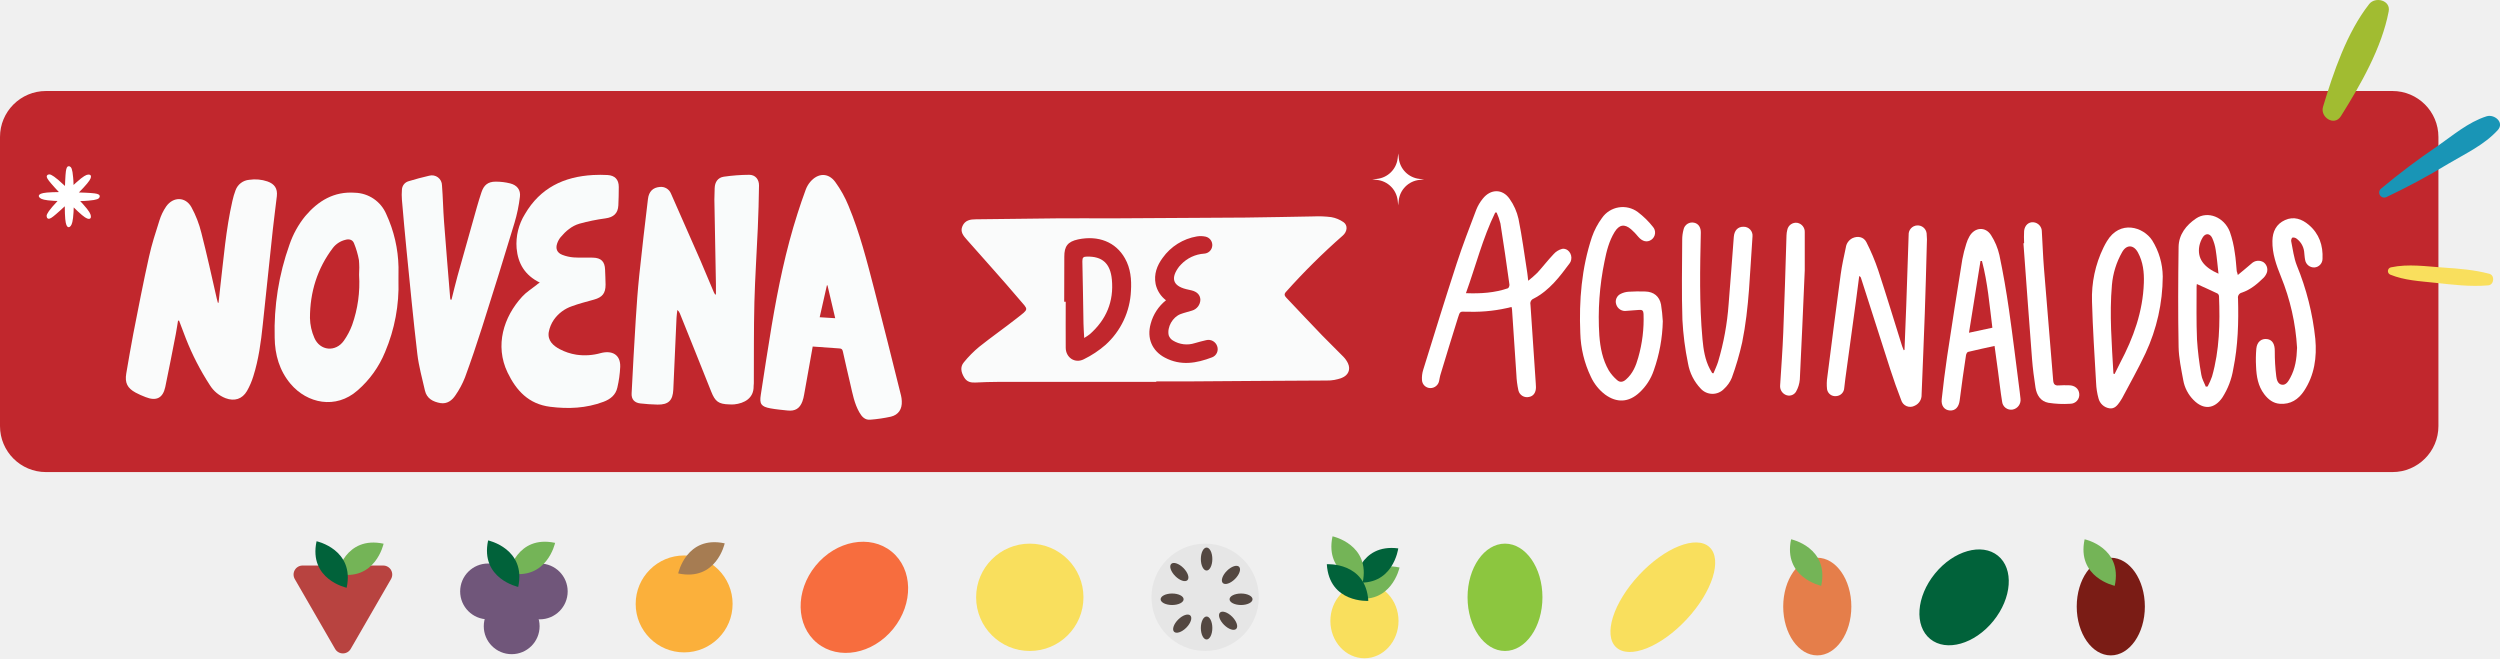
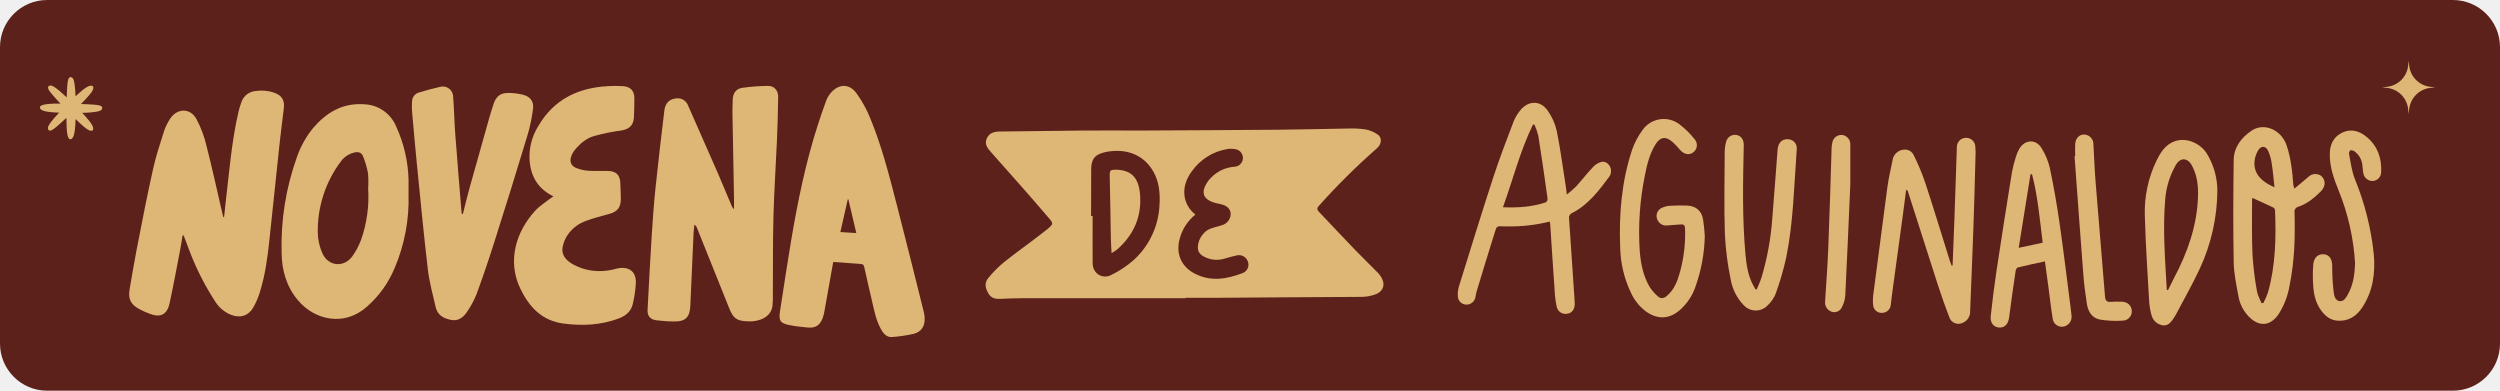
- <svg xmlns="http://www.w3.org/2000/svg" viewBox="0 0 1109.57 292.15">
+ <svg xmlns="http://www.w3.org/2000/svg" viewBox="0 0 1082.24 169.13">
  <defs>
-     <style>.cls-1{fill:#c1272d;}.cls-2{fill:#f9fbfb;}.cls-3{fill:#fafbfb;}.cls-4{fill:#fafcfc;}.cls-5,.cls-6{fill:#fff;}.cls-6{fill-rule:evenodd;}.cls-7{fill:#f9df5d;}.cls-8{fill:#01623a;}.cls-9{fill:#f76d3e;}.cls-10{fill:#b84340;}.cls-11{fill:#74b457;}.cls-12{fill:#70567a;}.cls-13{fill:#e57e4a;}.cls-14{fill:#7a1c15;}.cls-15{fill:#fbb03b;}.cls-16{fill:#a67c52;}.cls-17{fill:#e6e6e6;}.cls-18{fill:#534741;}.cls-19{fill:#8cc63f;}.cls-20{fill:#1995b6;}.cls-21{fill:#a1bc31;}</style>
+     <style>.cls-1{fill:#5d211b;}.cls-2,.cls-3{fill:#deb675;}.cls-3{fill-rule:evenodd;}</style>
  </defs>
  <g id="Capa_2" data-name="Capa 2">
    <g id="Capa_1-2" data-name="Capa 1">
-       <rect class="cls-1" y="40.39" width="1082.24" height="169.13" rx="20.41" />
-       <path class="cls-2" d="M317.75,130.65c0-1.48,0-3,0-4.44q-.35-18.83-.69-37.64c0-1.69.07-3.37.13-5.06.09-2.72,1.42-4.71,4.09-5.09a81.84,81.84,0,0,1,11.27-.84c2.64,0,4.35,2,4.32,4.75-.07,6.34-.27,12.67-.54,19-.47,11-1.23,21.92-1.51,32.89-.3,12-.18,23.94-.25,35.92,0,.4-.1.81-.09,1.21.13,5.37-4.1,7.67-8.64,8.13a17,17,0,0,1-2.26,0c-4.69-.13-6.19-1.31-7.91-5.64-4.61-11.62-9.29-23.2-13.95-34.79a3.33,3.33,0,0,0-1.09-1.46c-.13,1.16-.31,2.32-.37,3.48-.49,10.62-.94,21.24-1.43,31.86-.22,4.83-2.19,6.72-7,6.64-2.55-.05-5.11-.23-7.65-.52s-4-1.78-3.85-4.46c.56-11,1.15-21.92,1.84-32.88.41-6.61.89-13.22,1.58-19.8,1.17-11.2,2.49-22.39,3.83-33.58.4-3.37,2.24-5.1,5.22-5.35a4.76,4.76,0,0,1,5,2.94q6.59,14.89,13.12,29.81c2,4.64,3.94,9.32,5.91,14a10.26,10.26,0,0,0,.56,1Z" />
-       <path class="cls-3" d="M97,134.38c.24-2.23.46-4.46.72-6.68,1.52-12.86,2.53-25.79,5.41-38.46a33.63,33.63,0,0,1,1.43-4.84,7.07,7.07,0,0,1,6.08-4.6,17.05,17.05,0,0,1,8.07.73c3.14,1.11,4.54,3.13,4.16,6.54-.56,4.91-1.24,9.8-1.77,14.71q-2.28,21.14-4.47,42.28c-.81,7.76-1.84,15.48-4.2,22.94a32.13,32.13,0,0,1-2.82,6.54c-2.1,3.6-5.56,4.66-9.47,3.2a14.31,14.31,0,0,1-7-5.81,115.15,115.15,0,0,1-10.67-20.74c-1-2.62-2-5.26-3-7.88l-.45,0c-.34,2-.62,4-1,6C76.46,156.2,75,164,73.34,171.81c-1.07,4.92-4,6.3-8.71,4.44a37.91,37.91,0,0,1-4.45-2c-3.68-2-4.83-4.37-4.14-8.5,1-5.85,2-11.69,3.1-17.51,2.25-11.45,4.45-22.91,7-34.31,1.19-5.44,2.92-10.77,4.62-16.08a23,23,0,0,1,3-6.23c3.12-4.39,8.54-4.38,11.17.29a47.14,47.14,0,0,1,4.45,11.47C91.85,113,94,122.8,96.21,132.53c.14.62.32,1.23.48,1.84Z" />
-       <path class="cls-4" d="M360.7,153.8C359.41,161,358.18,168,356.92,175a17.45,17.45,0,0,1-.81,3.2c-1.17,3.11-3.22,4.35-6.52,4-2.54-.27-5.09-.5-7.6-.95-4.16-.76-5-1.94-4.32-6.07,1.59-10.22,3.1-20.45,4.82-30.64,2.85-16.85,6.26-33.58,11.51-49.87,1.14-3.54,2.32-7.06,3.62-10.54a11.54,11.54,0,0,1,2-3.42c3.42-4,8-4.15,11.1.07a49.91,49.91,0,0,1,5.89,10.6c5,12,8.17,24.57,11.43,37.11,4.07,15.68,7.94,31.41,11.88,47.13a12.94,12.94,0,0,1,.32,2.41c.19,3.52-1.45,6.09-4.85,6.9a66.47,66.47,0,0,1-9.11,1.34c-2.38.23-3.78-1.31-4.89-3.28-2.22-3.91-3-8.26-4-12.56-1.11-4.81-2.25-9.61-3.3-14.43-.22-1-.59-1.31-1.59-1.36C368.71,154.39,364.9,154.09,360.7,153.8Zm3.09-13,6.9.43c-1.18-5-2.3-9.81-3.43-14.59H367C365.92,131.32,364.88,136,363.79,140.85Z" />
-       <path class="cls-2" d="M239.57,125.41c-6.64-3.24-9.69-8.48-10.29-15.26A25,25,0,0,1,233,95c6.76-11.59,17.25-16.59,30.19-17.32a57.65,57.65,0,0,1,6.44,0c3.28.19,5,2,5,5.29,0,2.73-.06,5.46-.19,8.19-.18,3.59-2.17,5.28-5.72,5.76a85.82,85.82,0,0,0-11.56,2.36c-3.43,1-6.1,3.32-8.35,6a9.12,9.12,0,0,0-1.51,2.73c-.83,2.34-.07,4.2,2.26,5.09a17.56,17.56,0,0,0,5.05,1.15c2.83.19,5.69,0,8.54.1,3.66.08,5.3,1.76,5.4,5.37.06,2.21.22,4.41.22,6.62,0,3.85-1.43,5.6-5.12,6.63-3.29.93-6.63,1.75-9.83,2.94a16.12,16.12,0,0,0-8,6,14.23,14.23,0,0,0-2.28,5.54c-.56,3.73,2,6,4.88,7.52a23.68,23.68,0,0,0,7.38,2.45,25.83,25.83,0,0,0,10.86-.72c4.83-1.26,8.78.53,8.61,6.1A50.2,50.2,0,0,1,274,172c-.72,3.29-3.08,5.18-6.16,6.33-7.71,2.89-15.59,3.23-23.69,2.21-9.52-1.21-15-7.16-18.89-15.23-5.72-11.95-1.76-24.65,6.49-33.64,1.81-2,4.19-3.46,6.32-5.15C238.42,126.15,238.86,125.89,239.57,125.41Z" />
-       <path class="cls-2" d="M176.85,124.44a75.29,75.29,0,0,1-5.94,31.8,45.13,45.13,0,0,1-12.17,17C149,181.86,136.27,179,129,170.41c-5-5.91-7-13-7.09-20.53a113.22,113.22,0,0,1,6.55-41.25,41.39,41.39,0,0,1,7.05-12.76c5.74-6.72,12.72-11,22-10.33a15.59,15.59,0,0,1,13.94,9.52,58.74,58.74,0,0,1,5.42,23.45C176.89,120.25,176.85,122,176.85,124.44ZM159.37,122a41.48,41.48,0,0,0-.07-6.6,37.43,37.43,0,0,0-2.19-7.45c-.63-1.6-2.19-2-3.85-1.5a10,10,0,0,0-5.47,3.53c-7,9.2-10.23,19.73-10.22,31.19a23,23,0,0,0,1.94,8.76c2.51,5.85,9.49,6.46,13.13,1.25a30.63,30.63,0,0,0,3.64-6.91A55.79,55.79,0,0,0,159.37,122Z" />
-       <path class="cls-2" d="M200.39,133c.91-3.59,1.75-7.2,2.74-10.76q4.22-15.19,8.54-30.36.93-3.27,2-6.49c1.07-3.25,2.9-4.76,6.28-4.77a26,26,0,0,1,6.52.79c3,.78,4.67,2.84,4.29,5.91a68.79,68.79,0,0,1-2.4,11.56q-7,23.19-14.36,46.27-3.57,11.29-7.65,22.43a38.9,38.9,0,0,1-4.18,7.81c-1.51,2.31-3.71,4-6.72,3.51-3.23-.57-6.05-2-6.85-5.56-1.21-5.38-2.73-10.74-3.37-16.19-1.81-15.35-3.26-30.73-4.8-46.11-.75-7.46-1.4-14.93-2.05-22.39a27.6,27.6,0,0,1,0-4.36,4.08,4.08,0,0,1,3-3.87c3-.9,6-1.73,9.09-2.43a4.48,4.48,0,0,1,5.7,4.32c.42,5.32.5,10.68.9,16,.85,11.29,1.8,22.58,2.72,33.87,0,.26.07.52.11.79Z" />
-       <path class="cls-3" d="M513.2,169.49q-35.09,0-70.19,0c-3.35,0-6.71.13-10.06.29-2.09.11-3.83-.3-5-2.23-1.36-2.25-1.95-4.62-.16-6.75a49.07,49.07,0,0,1,6.8-6.87c5.43-4.34,11.14-8.31,16.61-12.61,5.71-4.48,5.29-3.61,1.07-8.58-7.55-8.9-15.39-17.53-23.1-26.29-1.53-1.74-3.16-3.52-2-6.12s3.48-3,5.94-3c12-.14,24-.32,36.05-.42,8.07-.07,16.15,0,24.22,0q29.77-.14,59.57-.35c10-.08,20-.37,30-.51a45.57,45.57,0,0,1,7.93.32,13.61,13.61,0,0,1,5.42,2.24c2,1.42,1.66,4.2-.33,5.94a291.32,291.32,0,0,0-25.22,25c-.93,1-.64,1.74.13,2.55,5.31,5.59,10.58,11.22,15.93,16.77,3.11,3.22,6.36,6.3,9.48,9.52a10.64,10.64,0,0,1,2,2.91c1.25,2.76.07,5.29-2.75,6.41a17.78,17.78,0,0,1-6.71,1.18c-20.92.08-41.84.26-62.76.4-4.3,0-8.6,0-12.9,0Zm-40.88-35.58H473c0,6.83-.06,13.65,0,20.48.05,4.33,4.09,7.05,8,5.07a44.06,44.06,0,0,0,9.65-6.39,34.27,34.27,0,0,0,11.3-24c.31-5-.16-10-2.66-14.39-4.1-7.3-11.84-10.32-20.85-8.42-4.53,1-6.09,3-6.07,7.67C472.35,120.6,472.32,127.26,472.32,133.91Zm45.18-.64a19.78,19.78,0,0,0-6.79,10.4c-1.82,6.47.65,12.08,6.28,15.05,7.07,3.74,14,2.54,21-.14a3.87,3.87,0,0,0,2.2-5,4.08,4.08,0,0,0-4.8-2.62c-1.73.37-3.42.87-5.12,1.34a11.62,11.62,0,0,1-9.69-1.17,4.28,4.28,0,0,1-1.88-2.33c-.79-3.64,1.76-8.07,5.27-9.4,1.65-.62,3.38-1,5.06-1.54a5.13,5.13,0,0,0,3.73-4.83c-.06-2.08-1.41-3.53-3.9-4.15-.8-.2-1.61-.35-2.41-.55-6.15-1.54-6.84-5.08-3.13-10a7.17,7.17,0,0,1,.83-.91,15.52,15.52,0,0,1,10.3-4.85,3.82,3.82,0,0,0,.63-7.54,10.34,10.34,0,0,0-3.84-.11A23.52,23.52,0,0,0,516,114.47c-2.5,3.39-3.94,7.23-3.1,11.6A12.37,12.37,0,0,0,517.5,133.27Z" />
-       <path class="cls-3" d="M481.2,150c-.12-2.4-.28-4.39-.32-6.37-.17-9.25-.27-18.49-.5-27.74,0-1.6.5-2,2-2,6.83-.18,10.42,3,11.1,10.2.92,9.73-2.49,17.79-9.78,24.23A24.59,24.59,0,0,1,481.2,150Z" />
-       <path class="cls-5" d="M678.26,124.61a50,50,0,0,0,4.07-3.56c2.45-2.69,4.67-5.59,7.18-8.23a7.67,7.67,0,0,1,3.82-2.37c2.52-.45,4.57,2.28,4,4.86a3.7,3.7,0,0,1-.56,1.39c-4.54,6.12-9.11,12.24-16.1,15.84a2.29,2.29,0,0,0-1.41,2.64c.82,11.65,1.58,23.31,2.36,35,0,.56.08,1.13.08,1.69,0,2.36-1.14,4-3.11,4.31a3.9,3.9,0,0,1-4.67-2.87,39.77,39.77,0,0,1-.91-7.07c-.69-9.65-1.3-19.3-1.94-29a7.73,7.73,0,0,0-.2-1,68.65,68.65,0,0,1-18.34,2.13c-.57,0-1.13,0-1.7,0-2.83-.17-2.87-.19-3.74,2.63q-4,12.78-7.86,25.58c-.24.77-.3,1.6-.49,2.39a3.93,3.93,0,0,1-4,3.27,3.74,3.74,0,0,1-3.62-3.47,12.42,12.42,0,0,1,.53-4.61c4.9-15.78,9.76-31.56,14.88-47.26,2.62-8.05,5.7-16,8.7-23.88a18.69,18.69,0,0,1,2.87-4.84c3.46-4.38,8.75-4.48,11.91.09a24.56,24.56,0,0,1,3.94,8.85c1.6,7.92,2.64,16,3.9,24C678,122,678.06,123,678.26,124.61Zm-27.64,5.51c6.63.26,12.72-.16,18.62-2.17.38-.13.76-1.11.69-1.64-1.27-9.06-2.55-18.12-4-27.16a27.85,27.85,0,0,0-1.68-4.82l-.63,0C658.05,105.71,655,118,650.62,130.12Z" />
-       <path class="cls-5" d="M845.27,155.28c.26-6.59.55-13.18.78-19.77.37-10.42.7-20.84,1.06-31.26a4,4,0,0,1,3.75-4.2,4,4,0,0,1,4.23,3.49,32.78,32.78,0,0,1,.07,5.43c-.27,10.11-.53,20.23-.89,30.33-.42,11.93-.94,23.86-1.41,35.78a5.16,5.16,0,0,1-3.07,5,4.18,4.18,0,0,1-6-2.54q-2.62-6.76-4.85-13.67c-4.36-13.51-8.64-27-13-40.56a1.24,1.24,0,0,0-.77-.78c-.47,3.63-.93,7.27-1.42,10.9q-2.36,17.27-4.72,34.52c-.19,1.43-.31,2.88-.51,4.3a3.76,3.76,0,0,1-3.53,3.55,3.66,3.66,0,0,1-4.1-3.09,20.44,20.44,0,0,1,.13-5.41c1.94-15.2,3.88-30.4,5.94-45.58.54-4,1.43-7.91,2.26-11.84a5.45,5.45,0,0,1,2.92-4.16c2.32-1.1,5-.66,6.22,1.77A93.63,93.63,0,0,1,833.62,120c3.66,11.16,7.07,22.4,10.58,33.6.2.63.48,1.24.72,1.85Z" />
-       <path class="cls-5" d="M993.21,122.05c2.23-1.86,4.19-3.44,6.09-5.1a4.37,4.37,0,0,1,5.37-.53,4.1,4.1,0,0,1,1.05,5.4,6,6,0,0,1-1,1.39c-2.84,2.79-5.87,5.36-9.7,6.66a2.22,2.22,0,0,0-1.72,2.61c.29,10.51,0,21-2.12,31.33a33.27,33.27,0,0,1-4.81,12.59c-3.54,5.19-8.4,5.62-12.81,1.14A16.54,16.54,0,0,1,969,168.8c-.9-4.93-2-9.92-2.08-14.9-.27-14.76-.21-29.53,0-44.29.07-5.53,3.41-9.72,7.74-12.64,5.24-3.54,12.47-.62,15,5.89a46.15,46.15,0,0,1,2.2,9.3c.47,2.72.59,5.49.87,8.24C992.85,120.75,993,121.09,993.21,122.05ZM979,171.62l.82-.1a33,33,0,0,0,1.94-4.41c3.33-11.67,3.57-23.63,3.1-35.64a1.6,1.6,0,0,0-.65-1.19c-3-1.44-6.08-2.81-9.19-4.22a7.89,7.89,0,0,0-.11,1.06c0,7.85-.15,15.7.18,23.53A138.18,138.18,0,0,0,977,166.31C977.26,168.14,978.31,169.85,979,171.62Zm5.63-50.13c-.42-3.7-.7-7.13-1.23-10.51a19.81,19.81,0,0,0-1.57-5.36c-1.05-2.2-3.1-2.21-4.29-.11a12.07,12.07,0,0,0-1.41,3.64C975.13,114.67,978,118.58,984.65,121.49Z" />
-       <path class="cls-5" d="M738,142.58a70,70,0,0,1-4,21.81,23.63,23.63,0,0,1-6.4,9.86c-4.71,4.37-10,4.67-15.22.86a20.93,20.93,0,0,1-6.3-7.87,47.76,47.76,0,0,1-4.7-19.46c-.6-14.46.57-28.77,5.17-42.6A32.33,32.33,0,0,1,711,96.75a11.2,11.2,0,0,1,15.88-2.66,36.79,36.79,0,0,1,6.68,6.52,3.88,3.88,0,0,1-.67,5.82c-1.86,1.29-4,.74-5.76-1.32a27.42,27.42,0,0,0-3.25-3.39c-2.93-2.48-5.27-2-7.28,1.26-2.44,4-3.56,8.43-4.45,12.94a122.86,122.86,0,0,0-2.32,33c.41,5.44,1.45,10.74,4.2,15.51a18.76,18.76,0,0,0,3.64,4.23c1.29,1.2,2.72.93,4-.24,3-2.61,4.41-6.07,5.43-9.73a61.8,61.8,0,0,0,2.35-19.37c-.07-1.45-.58-1.89-1.92-1.77-1.87.17-3.75.23-5.62.42a4.12,4.12,0,0,1-4.57-2.81,3.82,3.82,0,0,1,2-4.75,9.27,9.27,0,0,1,3.41-.93c2.51-.16,5-.19,7.54-.1,3.71.13,6.2,2.13,6.92,5.76A74.07,74.07,0,0,1,738,142.58Z" />
-       <path class="cls-5" d="M885.24,153.54c-4.11.91-8,1.72-11.77,2.65-.41.1-.82.92-.9,1.45-1,6.71-2,13.42-2.82,20.14-.38,2.89-1.93,4.58-4.37,4.4s-3.92-2.13-3.59-5c.7-6.3,1.45-12.61,2.39-18.88q3.26-21.6,6.75-43.18a58.14,58.14,0,0,1,1.76-6.93,14.86,14.86,0,0,1,1.4-3.28c2.34-4.1,7.13-4.48,9.62-.5a27.89,27.89,0,0,1,3.68,8.8c1.68,8,3.07,16,4.23,24.1,1.75,12.18,3.21,24.4,4.79,36.61.13,1,.26,2,.34,3a4.33,4.33,0,0,1-3.49,4.86,4,4,0,0,1-4.68-3.6c-.72-4.4-1.19-8.84-1.79-13.26C886.3,161.23,885.79,157.58,885.24,153.54Zm-5.59-37.71H879c-1.69,10.49-3.37,21-5.11,31.85l10.38-2.23C883,135.4,882.2,125.48,879.65,115.83Z" />
-       <path class="cls-5" d="M959.89,122.72a81.52,81.52,0,0,1-7.62,34c-3.18,6.83-6.93,13.38-10.44,20.06a15.5,15.5,0,0,1-.9,1.43c-1.16,1.71-2.45,3.4-4.8,3a5.93,5.93,0,0,1-4.75-4.38,29.82,29.82,0,0,1-1.07-6.86c-.69-12-1.49-24.08-1.82-36.13a50.75,50.75,0,0,1,5.08-23.94c.46-1,1-1.9,1.52-2.81,5.77-9.63,16.16-6.41,20.11-.42A31,31,0,0,1,959.89,122.72ZM938,165.83l.51.17c.83-1.66,1.63-3.34,2.49-5,5.89-11.11,10.07-22.7,10.5-35.42.17-4.73-.34-9.31-2.62-13.51-1.92-3.54-5.06-3.61-7-.2a35.65,35.65,0,0,0-4.55,14.63C936.18,139.65,937.28,152.74,938,165.83Z" />
-       <path class="cls-5" d="M760.48,165.68c.7-1.72,1.52-3.39,2.07-5.16A118.91,118.91,0,0,0,767.21,135c.83-9.95,1.53-19.91,2.3-29.86.22-2.88,1.83-4.55,4.3-4.5a3.92,3.92,0,0,1,4,4.35c-1.17,15.71-1.43,31.52-4.59,47a125.46,125.46,0,0,1-4.59,15.68,13.75,13.75,0,0,1-3.41,4.88,7.05,7.05,0,0,1-10.43-.11,21.42,21.42,0,0,1-5.6-11.14,128.46,128.46,0,0,1-2.49-19.38c-.39-11.86-.14-23.73-.09-35.6a17.32,17.32,0,0,1,.6-4.47,3.9,3.9,0,0,1,4.72-3c1.92.41,3,2.14,2.94,4.44-.34,15.76-.7,31.53.74,47.26.42,4.56,1.1,9.11,3.3,13.26.31.6.65,1.18,1,1.77Z" />
-       <path class="cls-5" d="M1019.5,154.36a98.71,98.71,0,0,0-7.15-31.59c-2.05-5.08-3.9-10.22-3.79-15.83.07-4.2,1.7-7.51,5.6-9.27s7.47-.46,10.5,2.09c4.65,3.92,6.43,9.17,6.14,15.14a3.87,3.87,0,0,1-3.53,3.8,4,4,0,0,1-4.19-3.33c-.26-1.22-.28-2.49-.44-3.73a8.4,8.4,0,0,0-3.33-5.71,2.44,2.44,0,0,0-1.85-.49c-.32.08-.68,1.1-.57,1.61.74,3.61,1.17,7.36,2.5,10.75a117.94,117.94,0,0,1,8.21,32.59c.74,8.2-.36,16.09-5,23.11-2.51,3.79-6,6.07-10.76,5.71-2.94-.22-5.11-1.91-6.87-4.2-2.82-3.68-3.5-8-3.67-12.44a54.79,54.79,0,0,1,.13-7.9c.31-3,2.3-4.51,4.77-4.18s3.46,2.43,3.41,5.4a87.07,87.07,0,0,0,.65,11.06c.17,1.56.71,3.57,2.55,3.81s2.84-1.58,3.66-3.07C1018.7,163.62,1019.35,159.17,1019.5,154.36Z" />
-       <path class="cls-5" d="M898.36,107.91a51.92,51.92,0,0,1,0-5.44c.27-2.48,2-4,4.09-3.83a4.13,4.13,0,0,1,3.78,4.22c.33,5.32.49,10.67.92,16,1.33,16.65,2.76,33.3,4.11,50,.13,1.63.77,2.35,2.46,2.2,1.5-.13,3-.08,4.52-.06,2.62,0,4.41,1.53,4.6,3.8a4,4,0,0,1-4,4.4,43.73,43.73,0,0,1-9.71-.43c-3.46-.64-5.2-3.42-5.72-6.76-.65-4.21-1.21-8.46-1.54-12.71-1.33-17.1-2.55-34.2-3.81-51.3Z" />
-       <path class="cls-5" d="M801,120c-.76,17.21-1.39,32.83-2.19,48.45a13.27,13.27,0,0,1-1.71,5.44,3.61,3.61,0,0,1-4.66,1.32,4.19,4.19,0,0,1-2.37-4.14c.49-7.82,1.09-15.65,1.39-23.48.57-14.38,1-28.75,1.44-43.13a11.48,11.48,0,0,1,.34-2.41,3.94,3.94,0,0,1,4.47-3.15,4.05,4.05,0,0,1,3.29,4.21C801,109.22,801,115.37,801,120Z" />
-       <path class="cls-6" d="M40.33,95.86c-.1-.86-.63-2.1-3.46-5.23-.38-.43-.81-.89-1.28-1.38,1.39,0,2.65-.12,3.69-.2,3.91-.31,4.56-.87,4.84-1.4a.93.93,0,0,0-.47-1.39c-.66-.35-1.91-.56-5.84-.74L35,85.42c.76-.77,1.46-1.49,2.06-2.13,2.67-2.87,3.26-4.05,3.32-4.8s-.41-1.07-1.26-1-2.09.63-5.23,3.46c-.39.35-.81.73-1.25,1.15,0-1.25-.1-2.39-.18-3.34-.31-3.91-.87-4.56-1.4-4.84a.93.93,0,0,0-1.39.47c-.35.66-.56,1.91-.74,5.84,0,.69-.06,1.48-.09,2.31-1.08-1-2.1-1.94-2.94-2.66-3-2.54-3.84-2.6-4.42-2.42a.92.92,0,0,0-.65,1.31c.23.72,1,1.75,3.61,4.65l1.7,1.83c-1,0-2,0-2.81.06-3.93.13-5.18.55-5.75,1s-.47,1.05.21,1.58,1.92,1,6.14,1.25l1.62.06c-.91,1-1.72,1.88-2.38,2.64-2.54,3-2.6,3.85-2.42,4.42A.92.92,0,0,0,22.1,97c.72-.22,1.75-1,4.65-3.61.59-.54,1.27-1.17,2-1.84,0,1.16,0,2.24.06,3.17.13,3.93.55,5.18,1,5.75s1.05.47,1.58-.21,1-1.92,1.25-6.14c0-.63.06-1.32.08-2.06.65.64,1.27,1.24,1.82,1.75,2.87,2.68,4,3.27,4.8,3.33S40.44,96.71,40.33,95.86Z" />
-       <path class="cls-5" d="M620.59,68.09l.22,2.08A10.36,10.36,0,0,0,630,79.4l2.09.22-2.09.22a10.35,10.35,0,0,0-9.22,9.22l-.22,2.09-.22-2.09a10.36,10.36,0,0,0-9.23-9.22l-2.08-.22,2.08-.22a10.37,10.37,0,0,0,9.23-9.23Z" />
-       <circle class="cls-7" cx="457.05" cy="265.1" r="23.82" />
-       <ellipse class="cls-7" cx="738.02" cy="265.1" rx="30.38" ry="14.43" transform="translate(40.92 624.26) rotate(-47.02)" />
-       <ellipse class="cls-8" cx="871.7" cy="265.1" rx="23.82" ry="16.69" transform="translate(116.14 774.28) rotate(-50.89)" />
-       <ellipse class="cls-9" cx="379.19" cy="265.1" rx="26.17" ry="22.2" transform="translate(-65.7 392.11) rotate(-50.89)" />
-       <path class="cls-10" d="M152.17,251H170a4,4,0,0,1,3.51,6.07l-8.91,15.44-8.91,15.43a4,4,0,0,1-7,0l-8.91-15.43-8.91-15.44a4,4,0,0,1,3.5-6.07Z" />
-       <path class="cls-11" d="M149.61,254.67s3.64-17,20.64-13.36C170.25,241.31,166.61,258.31,149.61,254.67Z" />
-       <path class="cls-8" d="M153.86,260.86s-17-3.64-13.36-20.64C140.5,240.22,157.5,243.86,153.86,260.86Z" />
-       <circle class="cls-12" cx="216.62" cy="262.49" r="12.39" />
-       <circle class="cls-12" cx="227.1" cy="277.95" r="12.39" />
-       <circle class="cls-12" cx="239.56" cy="262.49" r="12.39" />
-       <path class="cls-11" d="M225.74,254.3s3.63-17,20.63-13.36C246.37,240.94,242.73,257.94,225.74,254.3Z" />
-       <path class="cls-8" d="M230,260.49s-17-3.64-13.36-20.64C216.63,239.85,233.62,243.49,230,260.49Z" />
-       <ellipse class="cls-13" cx="806.56" cy="269.21" rx="15.12" ry="21.67" />
-       <path class="cls-11" d="M808.31,260s-17-3.64-13.37-20.64C794.94,239.31,811.94,243,808.31,260Z" />
-       <ellipse class="cls-14" cx="936.83" cy="269.21" rx="15.12" ry="21.67" />
-       <path class="cls-11" d="M938.58,260s-17-3.64-13.37-20.64C925.21,239.31,942.21,243,938.58,260Z" />
-       <circle class="cls-15" cx="303.64" cy="268.04" r="21.51" />
-       <path class="cls-16" d="M301,254.5s3.64-17,20.64-13.35C321.65,241.15,318,258.14,301,254.5Z" />
-       <circle class="cls-17" cx="534.88" cy="265.1" r="23.82" />
-       <ellipse class="cls-18" cx="520.22" cy="265.97" rx="5.1" ry="2.55" />
-       <ellipse class="cls-18" cx="550.81" cy="265.97" rx="5.1" ry="2.55" />
-       <ellipse class="cls-18" cx="535.52" cy="248.12" rx="2.55" ry="5.1" />
-       <ellipse class="cls-18" cx="535.52" cy="278.72" rx="2.55" ry="5.1" />
-       <ellipse class="cls-18" cx="546.33" cy="255.15" rx="5.1" ry="2.55" transform="translate(-20.4 461.05) rotate(-45)" />
-       <ellipse class="cls-18" cx="524.7" cy="276.79" rx="5.1" ry="2.55" transform="translate(-42.04 452.09) rotate(-45)" />
-       <ellipse class="cls-18" cx="523.42" cy="253.88" rx="2.55" ry="5.1" transform="translate(-26.21 444.48) rotate(-45)" />
-       <ellipse class="cls-18" cx="545.06" cy="275.51" rx="2.55" ry="5.1" transform="translate(-35.17 466.11) rotate(-45)" />
-       <ellipse class="cls-19" cx="667.96" cy="265.1" rx="16.62" ry="23.82" />
-       <ellipse class="cls-7" cx="605.58" cy="275.58" rx="15.12" ry="16.57" />
-       <path class="cls-11" d="M600.52,265.23s3.64-17,20.64-13.36C621.16,251.87,617.52,268.87,600.52,265.23Z" />
-       <path class="cls-8" d="M601.09,258.39s2.26-17.23,19.5-15C620.59,243.41,618.33,260.65,601.09,258.39Z" />
-       <path class="cls-11" d="M604.77,258.67s-17-3.63-13.36-20.63C591.41,238,608.41,241.67,604.77,258.67Z" />
-       <path class="cls-8" d="M607.3,266.69s-17.35,1.07-18.42-16.28C588.88,250.41,606.23,249.34,607.3,266.69Z" />
-       <path class="cls-7" d="M1084.65,118.77c-7.8-.52-15.74-1.77-23.46-.12a1.7,1.7,0,0,0-.3,3.25c6.36,2.58,13.1,2.88,19.87,3.61,8,.86,15.57,1.82,23.61,1.14,2.59-.21,3-4.46.48-5.13C1098.07,119.74,1091.65,119.24,1084.65,118.77Z" />
-       <path class="cls-20" d="M1103.64,51.61c-8.14,2.56-15,8.51-21.9,13.3a308.56,308.56,0,0,0-25,18.84,2.24,2.24,0,0,0,2.34,3.76,303.91,303.91,0,0,0,27.54-14.82c7.67-4.55,16-8.39,22-15C1111.63,54.27,1107,50.56,1103.64,51.61Z" />
-       <path class="cls-21" d="M1051.51,1.8c-9.93,12.65-15.88,30.32-20.48,45.58-1.4,4.65,5,8.79,7.89,4.24,8.74-13.95,18.17-30.33,21.25-46.58C1061.11.08,1054.21-1.64,1051.51,1.8Z" />
+       <rect class="cls-1" width="1082.24" height="169.13" rx="20.41" />
+       <path class="cls-2" d="M317.75,90.26c0-1.48,0-3,0-4.44q-.35-18.82-.69-37.64c0-1.69.07-3.37.13-5.06.09-2.72,1.42-4.71,4.09-5.09a81.84,81.84,0,0,1,11.27-.84c2.64,0,4.35,2,4.32,4.75-.07,6.33-.27,12.67-.54,19-.47,11-1.23,21.93-1.51,32.9-.3,12-.18,23.94-.25,35.92,0,.4-.1.81-.09,1.21.13,5.37-4.1,7.67-8.64,8.12a17,17,0,0,1-2.26,0c-4.69-.14-6.19-1.31-7.91-5.65-4.61-11.61-9.29-23.19-13.95-34.78a3.33,3.33,0,0,0-1.09-1.46c-.13,1.16-.31,2.32-.37,3.48-.49,10.62-.94,21.24-1.43,31.86-.22,4.83-2.19,6.72-7,6.63-2.55,0-5.11-.23-7.65-.52s-4-1.77-3.85-4.45c.56-11,1.15-21.93,1.84-32.88.41-6.61.89-13.22,1.58-19.8,1.17-11.21,2.49-22.4,3.83-33.58.4-3.37,2.24-5.1,5.22-5.35a4.76,4.76,0,0,1,5,2.94q6.59,14.9,13.12,29.81c2,4.64,3.94,9.32,5.91,14a10.26,10.26,0,0,0,.56,1Z" />
+       <path class="cls-2" d="M97,94c.24-2.23.46-4.46.72-6.68,1.52-12.86,2.53-25.8,5.41-38.46A33.63,33.63,0,0,1,104.58,44a7.07,7.07,0,0,1,6.08-4.6,17.05,17.05,0,0,1,8.07.73c3.14,1.11,4.54,3.13,4.16,6.54-.56,4.9-1.24,9.8-1.77,14.71q-2.28,21.14-4.47,42.28c-.81,7.76-1.84,15.48-4.2,22.94a32.13,32.13,0,0,1-2.82,6.54c-2.1,3.6-5.56,4.66-9.47,3.2a14.36,14.36,0,0,1-7-5.81A115.15,115.15,0,0,1,82.49,109.8c-1-2.63-2-5.26-3-7.89l-.45,0c-.34,2-.62,4-1,6-1.52,7.82-2.94,15.65-4.64,23.42-1.07,4.93-4,6.31-8.71,4.45a37.91,37.91,0,0,1-4.45-2c-3.68-2-4.83-4.37-4.14-8.5,1-5.85,2-11.69,3.1-17.51,2.25-11.45,4.45-22.92,7-34.31,1.19-5.44,2.92-10.77,4.62-16.08a23,23,0,0,1,3-6.24c3.12-4.39,8.54-4.37,11.17.3A47.14,47.14,0,0,1,89.36,63c2.49,9.67,4.59,19.44,6.85,29.17.14.62.32,1.23.48,1.84Z" />
+       <path class="cls-2" d="M360.7,113.4c-1.29,7.25-2.52,14.22-3.78,21.18a17.45,17.45,0,0,1-.81,3.2c-1.17,3.11-3.22,4.35-6.52,4-2.54-.27-5.09-.5-7.6-1-4.16-.76-5-1.94-4.32-6.07,1.59-10.22,3.1-20.45,4.82-30.64,2.85-16.85,6.26-33.58,11.51-49.88,1.14-3.53,2.32-7,3.62-10.53a11.42,11.42,0,0,1,2-3.42c3.42-4,8-4.15,11.1.07A49.91,49.91,0,0,1,376.65,51c5,12,8.17,24.57,11.43,37.11,4.07,15.68,7.94,31.41,11.88,47.13a12.94,12.94,0,0,1,.32,2.41c.19,3.52-1.45,6.09-4.85,6.89a65,65,0,0,1-9.11,1.35c-2.38.22-3.78-1.31-4.89-3.28-2.22-3.92-3-8.26-4-12.56-1.11-4.81-2.25-9.61-3.3-14.43-.22-1-.59-1.31-1.59-1.36C368.71,114,364.9,113.7,360.7,113.4Zm3.09-12.94,6.9.43c-1.18-5-2.3-9.81-3.43-14.59H367C365.92,90.93,364.88,95.55,363.79,100.46Z" />
+       <path class="cls-2" d="M239.57,85c-6.64-3.24-9.69-8.49-10.29-15.26A25,25,0,0,1,233,54.61C239.75,43,250.24,38,263.18,37.29a55.35,55.35,0,0,1,6.44,0c3.28.18,5,2,5,5.29,0,2.73-.06,5.46-.19,8.19-.18,3.59-2.17,5.28-5.72,5.75a85.85,85.85,0,0,0-11.56,2.37c-3.43,1-6.1,3.32-8.35,6.05a9.19,9.19,0,0,0-1.51,2.72c-.83,2.35-.07,4.21,2.26,5.1a17.9,17.9,0,0,0,5.05,1.15c2.83.19,5.69,0,8.54.09,3.66.09,5.3,1.77,5.4,5.38.06,2.21.22,4.41.22,6.62,0,3.85-1.43,5.6-5.12,6.63-3.29.92-6.63,1.75-9.83,2.94a16.12,16.12,0,0,0-8,6,14.25,14.25,0,0,0-2.28,5.53c-.56,3.74,2,6,4.88,7.53a23.68,23.68,0,0,0,7.38,2.45,26,26,0,0,0,10.86-.72c4.83-1.26,8.78.53,8.61,6.1a50.2,50.2,0,0,1-1.32,9.09c-.72,3.29-3.08,5.18-6.16,6.33-7.71,2.89-15.59,3.23-23.69,2.21-9.52-1.21-15-7.16-18.89-15.23-5.72-12-1.76-24.65,6.49-33.65,1.81-2,4.19-3.45,6.32-5.14C238.42,85.76,238.86,85.5,239.57,85Z" />
+       <path class="cls-2" d="M176.85,84.05a75.29,75.29,0,0,1-5.94,31.8,45.13,45.13,0,0,1-12.17,17C149,141.46,136.27,138.63,129,130c-5-5.91-7-13-7.09-20.53a113.22,113.22,0,0,1,6.55-41.25,41.39,41.39,0,0,1,7.05-12.76c5.74-6.72,12.72-10.95,22-10.33a15.59,15.59,0,0,1,13.94,9.52,58.74,58.74,0,0,1,5.42,23.45C176.89,79.86,176.85,81.61,176.85,84.05Zm-17.48-2.47A41.61,41.61,0,0,0,159.3,75a37.54,37.54,0,0,0-2.19-7.44c-.63-1.6-2.19-2-3.85-1.5a10,10,0,0,0-5.47,3.52,49.88,49.88,0,0,0-10.22,31.2,23,23,0,0,0,1.94,8.76c2.51,5.85,9.49,6.46,13.13,1.25a30.85,30.85,0,0,0,3.64-6.91A55.81,55.81,0,0,0,159.37,81.58Z" />
+       <path class="cls-2" d="M200.39,92.62c.91-3.59,1.75-7.2,2.74-10.77q4.22-15.18,8.54-30.35.93-3.27,2-6.5c1.07-3.24,2.9-4.76,6.28-4.77a26.52,26.52,0,0,1,6.52.8c3,.78,4.67,2.84,4.29,5.91a69,69,0,0,1-2.4,11.56q-7,23.19-14.36,46.27-3.57,11.3-7.65,22.43a38.55,38.55,0,0,1-4.18,7.8c-1.51,2.32-3.71,4.05-6.72,3.52-3.23-.57-6.05-2-6.85-5.57-1.21-5.38-2.73-10.73-3.37-16.18-1.81-15.35-3.26-30.74-4.8-46.11-.75-7.46-1.4-14.93-2.05-22.39a27.6,27.6,0,0,1,0-4.36,4.08,4.08,0,0,1,3-3.87c3-.9,6-1.74,9.09-2.43a4.48,4.48,0,0,1,5.7,4.31c.42,5.33.5,10.68.9,16,.85,11.3,1.8,22.59,2.72,33.88,0,.26.07.52.11.78Z" />
+       <path class="cls-2" d="M513.2,129.09q-35.09,0-70.19,0c-3.35,0-6.71.13-10.06.29-2.09.1-3.83-.3-5-2.23-1.36-2.25-1.95-4.62-.16-6.75a49.07,49.07,0,0,1,6.8-6.87c5.43-4.34,11.14-8.31,16.61-12.61,5.71-4.49,5.29-3.61,1.07-8.58-7.55-8.9-15.39-17.53-23.1-26.29-1.53-1.74-3.16-3.53-2-6.12s3.48-3,5.94-3c12-.14,24-.32,36.05-.42,8.07-.07,16.15,0,24.22,0,19.85-.1,39.71-.18,59.57-.35,10-.08,20-.37,30-.51A44.61,44.61,0,0,1,591,56a13.61,13.61,0,0,1,5.42,2.24c2,1.42,1.66,4.2-.33,5.94a291.32,291.32,0,0,0-25.22,25c-.93,1-.64,1.73.13,2.55,5.31,5.59,10.58,11.21,15.93,16.77,3.11,3.22,6.36,6.3,9.48,9.52a10.49,10.49,0,0,1,2,2.91c1.25,2.76.07,5.29-2.75,6.41a18,18,0,0,1-6.71,1.18c-20.92.08-41.84.26-62.76.4-4.3,0-8.6,0-12.9,0ZM472.32,93.52H473c0,6.82-.06,13.65,0,20.48.05,4.33,4.09,7,8,5.07a44.06,44.06,0,0,0,9.65-6.39,34.27,34.27,0,0,0,11.3-24c.31-5-.16-10-2.66-14.39-4.1-7.3-11.84-10.32-20.85-8.43-4.53,1-6.09,3-6.07,7.68C472.35,80.21,472.32,86.86,472.32,93.52Zm45.18-.64a19.8,19.8,0,0,0-6.79,10.39c-1.82,6.48.65,12.08,6.28,15.06,7.07,3.74,14,2.54,21-.14a3.87,3.87,0,0,0,2.2-5,4.09,4.09,0,0,0-4.8-2.63c-1.73.38-3.42.87-5.12,1.35a11.65,11.65,0,0,1-9.69-1.17,4.31,4.31,0,0,1-1.88-2.33c-.79-3.64,1.76-8.07,5.27-9.4,1.65-.62,3.38-1,5.06-1.54a5.14,5.14,0,0,0,3.73-4.83c-.06-2.08-1.41-3.53-3.9-4.15-.8-.2-1.61-.35-2.41-.55-6.15-1.54-6.84-5.08-3.13-10a7.17,7.17,0,0,1,.83-.91,15.52,15.52,0,0,1,10.3-4.85,3.82,3.82,0,0,0,.63-7.54,10.34,10.34,0,0,0-3.84-.11A23.55,23.55,0,0,0,516,74.07c-2.5,3.4-3.94,7.24-3.1,11.6A12.39,12.39,0,0,0,517.5,92.88Z" />
+       <path class="cls-2" d="M481.2,109.59c-.12-2.4-.28-4.39-.32-6.37-.17-9.25-.27-18.49-.5-27.74,0-1.6.5-2,2-2,6.83-.18,10.42,3,11.1,10.2.92,9.73-2.49,17.78-9.78,24.23A24.59,24.59,0,0,1,481.2,109.59Z" />
+       <path class="cls-2" d="M678.26,84.22a50,50,0,0,0,4.07-3.56c2.45-2.69,4.67-5.59,7.18-8.23a7.67,7.67,0,0,1,3.82-2.37c2.52-.45,4.57,2.28,4,4.86a3.77,3.77,0,0,1-.56,1.39c-4.54,6.12-9.11,12.24-16.1,15.84a2.29,2.29,0,0,0-1.41,2.64c.82,11.65,1.58,23.31,2.36,35,0,.56.08,1.13.08,1.69,0,2.36-1.14,4-3.11,4.31a3.9,3.9,0,0,1-4.67-2.87,39.77,39.77,0,0,1-.91-7.07c-.69-9.65-1.3-19.3-1.94-28.95a7.73,7.73,0,0,0-.2-1A68.65,68.65,0,0,1,652.51,98c-.57,0-1.13,0-1.7,0-2.83-.17-2.87-.19-3.74,2.63q-4,12.78-7.86,25.57c-.24.78-.3,1.61-.49,2.4a3.94,3.94,0,0,1-4,3.27,3.74,3.74,0,0,1-3.62-3.47,12.47,12.47,0,0,1,.53-4.62c4.9-15.77,9.76-31.55,14.88-47.25,2.62-8,5.7-16,8.7-23.88a18.69,18.69,0,0,1,2.87-4.84c3.46-4.38,8.75-4.48,11.91.09a24.51,24.51,0,0,1,3.94,8.84c1.6,7.93,2.64,16,3.9,24C678,81.64,678.06,82.63,678.26,84.22Zm-27.64,5.5c6.63.27,12.72-.15,18.62-2.16a2,2,0,0,0,.69-1.64c-1.27-9.06-2.55-18.12-4-27.16a28.25,28.25,0,0,0-1.68-4.83l-.63,0C658.05,65.32,655,77.62,650.62,89.72Z" />
+       <path class="cls-2" d="M845.27,114.89c.26-6.59.55-13.18.78-19.77.37-10.42.7-20.84,1.06-31.27a4,4,0,0,1,3.75-4.19,4,4,0,0,1,4.23,3.49,32.78,32.78,0,0,1,.07,5.43c-.27,10.11-.53,20.22-.89,30.33-.42,11.93-.94,23.85-1.41,35.78a5.14,5.14,0,0,1-3.07,5,4.17,4.17,0,0,1-6-2.53q-2.62-6.76-4.85-13.68c-4.36-13.5-8.64-27-13-40.55a1.24,1.24,0,0,0-.77-.78c-.47,3.63-.93,7.27-1.42,10.9q-2.36,17.25-4.72,34.52c-.19,1.43-.31,2.87-.51,4.3a3.76,3.76,0,0,1-3.53,3.55,3.66,3.66,0,0,1-4.1-3.1,20.38,20.38,0,0,1,.13-5.4C813,111.7,815,96.5,817,81.32c.54-4,1.43-7.91,2.26-11.84a5.45,5.45,0,0,1,2.92-4.16c2.32-1.11,5-.66,6.22,1.77a93.63,93.63,0,0,1,5.18,12.47c3.66,11.16,7.07,22.4,10.58,33.6.2.63.48,1.23.72,1.85Z" />
+       <path class="cls-2" d="M993.21,81.66c2.23-1.86,4.19-3.45,6.09-5.1a4.37,4.37,0,0,1,5.37-.53,4.1,4.1,0,0,1,1.05,5.4,5.9,5.9,0,0,1-1,1.38c-2.84,2.8-5.87,5.36-9.7,6.67a2.21,2.21,0,0,0-1.72,2.61c.29,10.51,0,21-2.12,31.33A33.34,33.34,0,0,1,986.4,136c-3.54,5.18-8.4,5.62-12.81,1.14a16.54,16.54,0,0,1-4.55-8.74c-.9-4.93-2-9.92-2.08-14.9-.27-14.76-.21-29.53,0-44.29.07-5.53,3.41-9.73,7.74-12.65,5.24-3.53,12.47-.62,15,5.89a46.41,46.41,0,0,1,2.2,9.31c.47,2.71.59,5.49.87,8.24C992.85,80.36,993,80.7,993.21,81.66ZM979,131.23l.82-.1a33,33,0,0,0,1.94-4.41c3.33-11.68,3.57-23.63,3.1-35.64a1.6,1.6,0,0,0-.65-1.19c-3-1.45-6.08-2.81-9.19-4.22a7.89,7.89,0,0,0-.11,1.06c0,7.85-.15,15.7.18,23.53A138.18,138.18,0,0,0,977,125.92C977.26,127.75,978.31,129.46,979,131.23Zm5.63-50.13c-.42-3.7-.7-7.13-1.23-10.51a19.81,19.81,0,0,0-1.57-5.36c-1.05-2.2-3.1-2.21-4.29-.11a12.07,12.07,0,0,0-1.41,3.64C975.13,74.28,978,78.19,984.65,81.1Z" />
+       <path class="cls-2" d="M738,102.19A70,70,0,0,1,734,124a23.69,23.69,0,0,1-6.4,9.86c-4.71,4.37-10,4.67-15.22.86a20.93,20.93,0,0,1-6.3-7.87,47.76,47.76,0,0,1-4.7-19.46c-.6-14.46.57-28.77,5.17-42.6A32.54,32.54,0,0,1,711,56.35a11.21,11.21,0,0,1,15.88-2.65,36.47,36.47,0,0,1,6.68,6.52,3.89,3.89,0,0,1-.67,5.82c-1.86,1.29-4,.74-5.76-1.32a27.42,27.42,0,0,0-3.25-3.39c-2.93-2.49-5.27-2-7.28,1.26-2.44,4-3.56,8.43-4.45,12.94a122.86,122.86,0,0,0-2.32,33c.41,5.43,1.45,10.74,4.2,15.51a19,19,0,0,0,3.64,4.23c1.29,1.2,2.72.93,4-.24,3-2.61,4.41-6.07,5.43-9.73a61.8,61.8,0,0,0,2.35-19.37c-.07-1.45-.58-1.89-1.92-1.77-1.87.17-3.75.22-5.62.42a4.12,4.12,0,0,1-4.57-2.81,3.83,3.83,0,0,1,2-4.76,9.45,9.45,0,0,1,3.41-.92c2.51-.16,5-.19,7.54-.1,3.71.13,6.2,2.12,6.92,5.75A74.55,74.55,0,0,1,738,102.19Z" />
+       <path class="cls-2" d="M885.24,113.15c-4.11.9-8,1.71-11.77,2.65-.41.1-.82.92-.9,1.45-1,6.71-2,13.42-2.82,20.14-.38,2.89-1.93,4.58-4.37,4.4s-3.92-2.14-3.59-5c.7-6.31,1.45-12.61,2.39-18.88q3.26-21.6,6.75-43.18a58.14,58.14,0,0,1,1.76-6.93,15.15,15.15,0,0,1,1.4-3.29c2.34-4.09,7.13-4.48,9.62-.49a27.89,27.89,0,0,1,3.68,8.8c1.68,8,3.07,16,4.23,24.09,1.75,12.19,3.21,24.41,4.79,36.62.13,1,.26,2,.34,3a4.31,4.31,0,0,1-3.49,4.86,4,4,0,0,1-4.68-3.59c-.72-4.4-1.19-8.84-1.79-13.26C886.3,120.84,885.79,117.19,885.24,113.15Zm-5.59-37.71H879c-1.69,10.49-3.37,21-5.11,31.85l10.38-2.23C883,95,882.2,85.09,879.65,75.44Z" />
+       <path class="cls-2" d="M959.89,82.32a81.57,81.57,0,0,1-7.62,34c-3.18,6.82-6.93,13.38-10.44,20.05a14.41,14.41,0,0,1-.9,1.44c-1.16,1.71-2.45,3.4-4.8,3a5.94,5.94,0,0,1-4.75-4.38,29.91,29.91,0,0,1-1.07-6.86c-.69-12-1.49-24.08-1.82-36.13a50.75,50.75,0,0,1,5.08-23.94c.46-1,1-1.9,1.52-2.82,5.77-9.63,16.16-6.4,20.11-.41A31,31,0,0,1,959.89,82.32ZM938,125.44l.51.17c.83-1.66,1.63-3.34,2.49-5,5.89-11.11,10.07-22.7,10.5-35.43.17-4.72-.34-9.3-2.62-13.5-1.92-3.54-5.06-3.61-7-.2a35.6,35.6,0,0,0-4.55,14.63C936.18,99.26,937.28,112.35,938,125.44Z" />
+       <path class="cls-2" d="M760.48,125.29c.7-1.72,1.52-3.4,2.07-5.16a118.88,118.88,0,0,0,4.66-25.52c.83-9.94,1.53-19.9,2.3-29.85.22-2.88,1.83-4.55,4.3-4.5a3.91,3.91,0,0,1,4,4.35c-1.17,15.71-1.43,31.52-4.59,47a125.46,125.46,0,0,1-4.59,15.68,13.84,13.84,0,0,1-3.41,4.88,7.07,7.07,0,0,1-10.43-.11,21.42,21.42,0,0,1-5.6-11.14,128.46,128.46,0,0,1-2.49-19.38c-.39-11.86-.14-23.74-.09-35.6a17.26,17.26,0,0,1,.6-4.47,3.9,3.9,0,0,1,4.72-3c1.92.41,3,2.14,2.94,4.44-.34,15.76-.7,31.53.74,47.26.42,4.55,1.1,9.11,3.3,13.26.31.6.65,1.18,1,1.77Z" />
+       <path class="cls-2" d="M1019.5,114a98.83,98.83,0,0,0-7.15-31.6c-2.05-5.07-3.9-10.21-3.79-15.83.07-4.2,1.7-7.5,5.6-9.26s7.47-.46,10.5,2.09c4.65,3.92,6.43,9.16,6.14,15.14a3.88,3.88,0,0,1-3.53,3.8,4,4,0,0,1-4.19-3.33c-.26-1.22-.28-2.49-.44-3.74a8.44,8.44,0,0,0-3.33-5.71,2.53,2.53,0,0,0-1.85-.49c-.32.08-.68,1.11-.57,1.62.74,3.61,1.17,7.36,2.5,10.75A117.94,117.94,0,0,1,1027.6,110c.74,8.2-.36,16.09-5,23.11-2.51,3.79-6,6.07-10.76,5.71-2.94-.22-5.11-1.91-6.87-4.2-2.82-3.68-3.5-8-3.67-12.44a54.79,54.79,0,0,1,.13-7.9c.31-3,2.3-4.51,4.77-4.18s3.46,2.42,3.41,5.4a87.18,87.18,0,0,0,.65,11.06c.17,1.55.71,3.57,2.55,3.81s2.84-1.58,3.66-3.07C1018.7,123.23,1019.35,118.78,1019.5,114Z" />
+       <path class="cls-2" d="M898.36,67.52a51.92,51.92,0,0,1,0-5.44c.27-2.48,2-4,4.09-3.83a4.13,4.13,0,0,1,3.78,4.21c.33,5.33.49,10.68.92,16,1.33,16.65,2.76,33.3,4.11,50,.13,1.63.77,2.35,2.46,2.2,1.5-.13,3-.08,4.52-.07,2.62,0,4.41,1.54,4.6,3.81a4,4,0,0,1-4,4.4,43.13,43.13,0,0,1-9.71-.44c-3.46-.63-5.2-3.41-5.72-6.75-.65-4.21-1.21-8.46-1.54-12.71-1.33-17.1-2.55-34.2-3.81-51.31Z" />
+       <path class="cls-2" d="M801,79.56c-.76,17.2-1.39,32.83-2.19,48.45a13.27,13.27,0,0,1-1.71,5.44,3.61,3.61,0,0,1-4.66,1.32,4.19,4.19,0,0,1-2.37-4.14c.49-7.83,1.09-15.65,1.39-23.49.57-14.37,1-28.75,1.44-43.12a11.66,11.66,0,0,1,.34-2.42,3.94,3.94,0,0,1,4.47-3.14A4.05,4.05,0,0,1,801,62.67C801,68.82,801,75,801,79.56Z" />
+       <path class="cls-3" d="M40.33,55.46c-.1-.85-.63-2.09-3.46-5.22-.38-.43-.81-.9-1.28-1.39,1.39,0,2.65-.11,3.69-.19,3.91-.31,4.56-.87,4.84-1.41a.92.92,0,0,0-.47-1.38c-.66-.35-1.91-.56-5.84-.74-.82,0-1.76-.07-2.77-.1.76-.77,1.46-1.49,2.06-2.13,2.67-2.87,3.26-4,3.32-4.8s-.41-1.08-1.26-1-2.09.63-5.23,3.46c-.39.35-.81.73-1.25,1.15,0-1.25-.1-2.39-.18-3.34-.31-3.92-.87-4.56-1.4-4.84a.93.93,0,0,0-1.39.47c-.35.66-.56,1.91-.74,5.84,0,.69-.06,1.47-.09,2.31-1.08-1-2.1-1.94-2.94-2.66-3-2.54-3.84-2.6-4.42-2.43a.93.93,0,0,0-.65,1.31c.23.72,1,1.76,3.61,4.66l1.7,1.83c-1,0-2,0-2.81,0-3.93.14-5.18.56-5.75,1s-.47,1.06.21,1.59,1.92,1,6.14,1.25l1.62.06c-.91,1-1.72,1.88-2.38,2.64-2.54,3-2.6,3.84-2.42,4.42a.92.92,0,0,0,1.31.65c.72-.22,1.75-1,4.65-3.61.59-.54,1.27-1.17,2-1.84,0,1.16,0,2.24.06,3.17.13,3.93.55,5.18,1,5.75s1.05.47,1.58-.21,1-1.93,1.25-6.14c0-.63.06-1.32.08-2.06.65.64,1.27,1.24,1.82,1.75,2.87,2.68,4,3.27,4.8,3.33S40.44,56.32,40.33,55.46Z" />
+       <path class="cls-2" d="M1042.71,26.28l.22,2.09a10.36,10.36,0,0,0,9.23,9.22l2.08.22-2.08.22a10.37,10.37,0,0,0-9.23,9.23l-.22,2.08-.22-2.08a10.36,10.36,0,0,0-9.22-9.23l-2.09-.22,2.09-.22a10.35,10.35,0,0,0,9.22-9.22Z" />
    </g>
  </g>
</svg>
